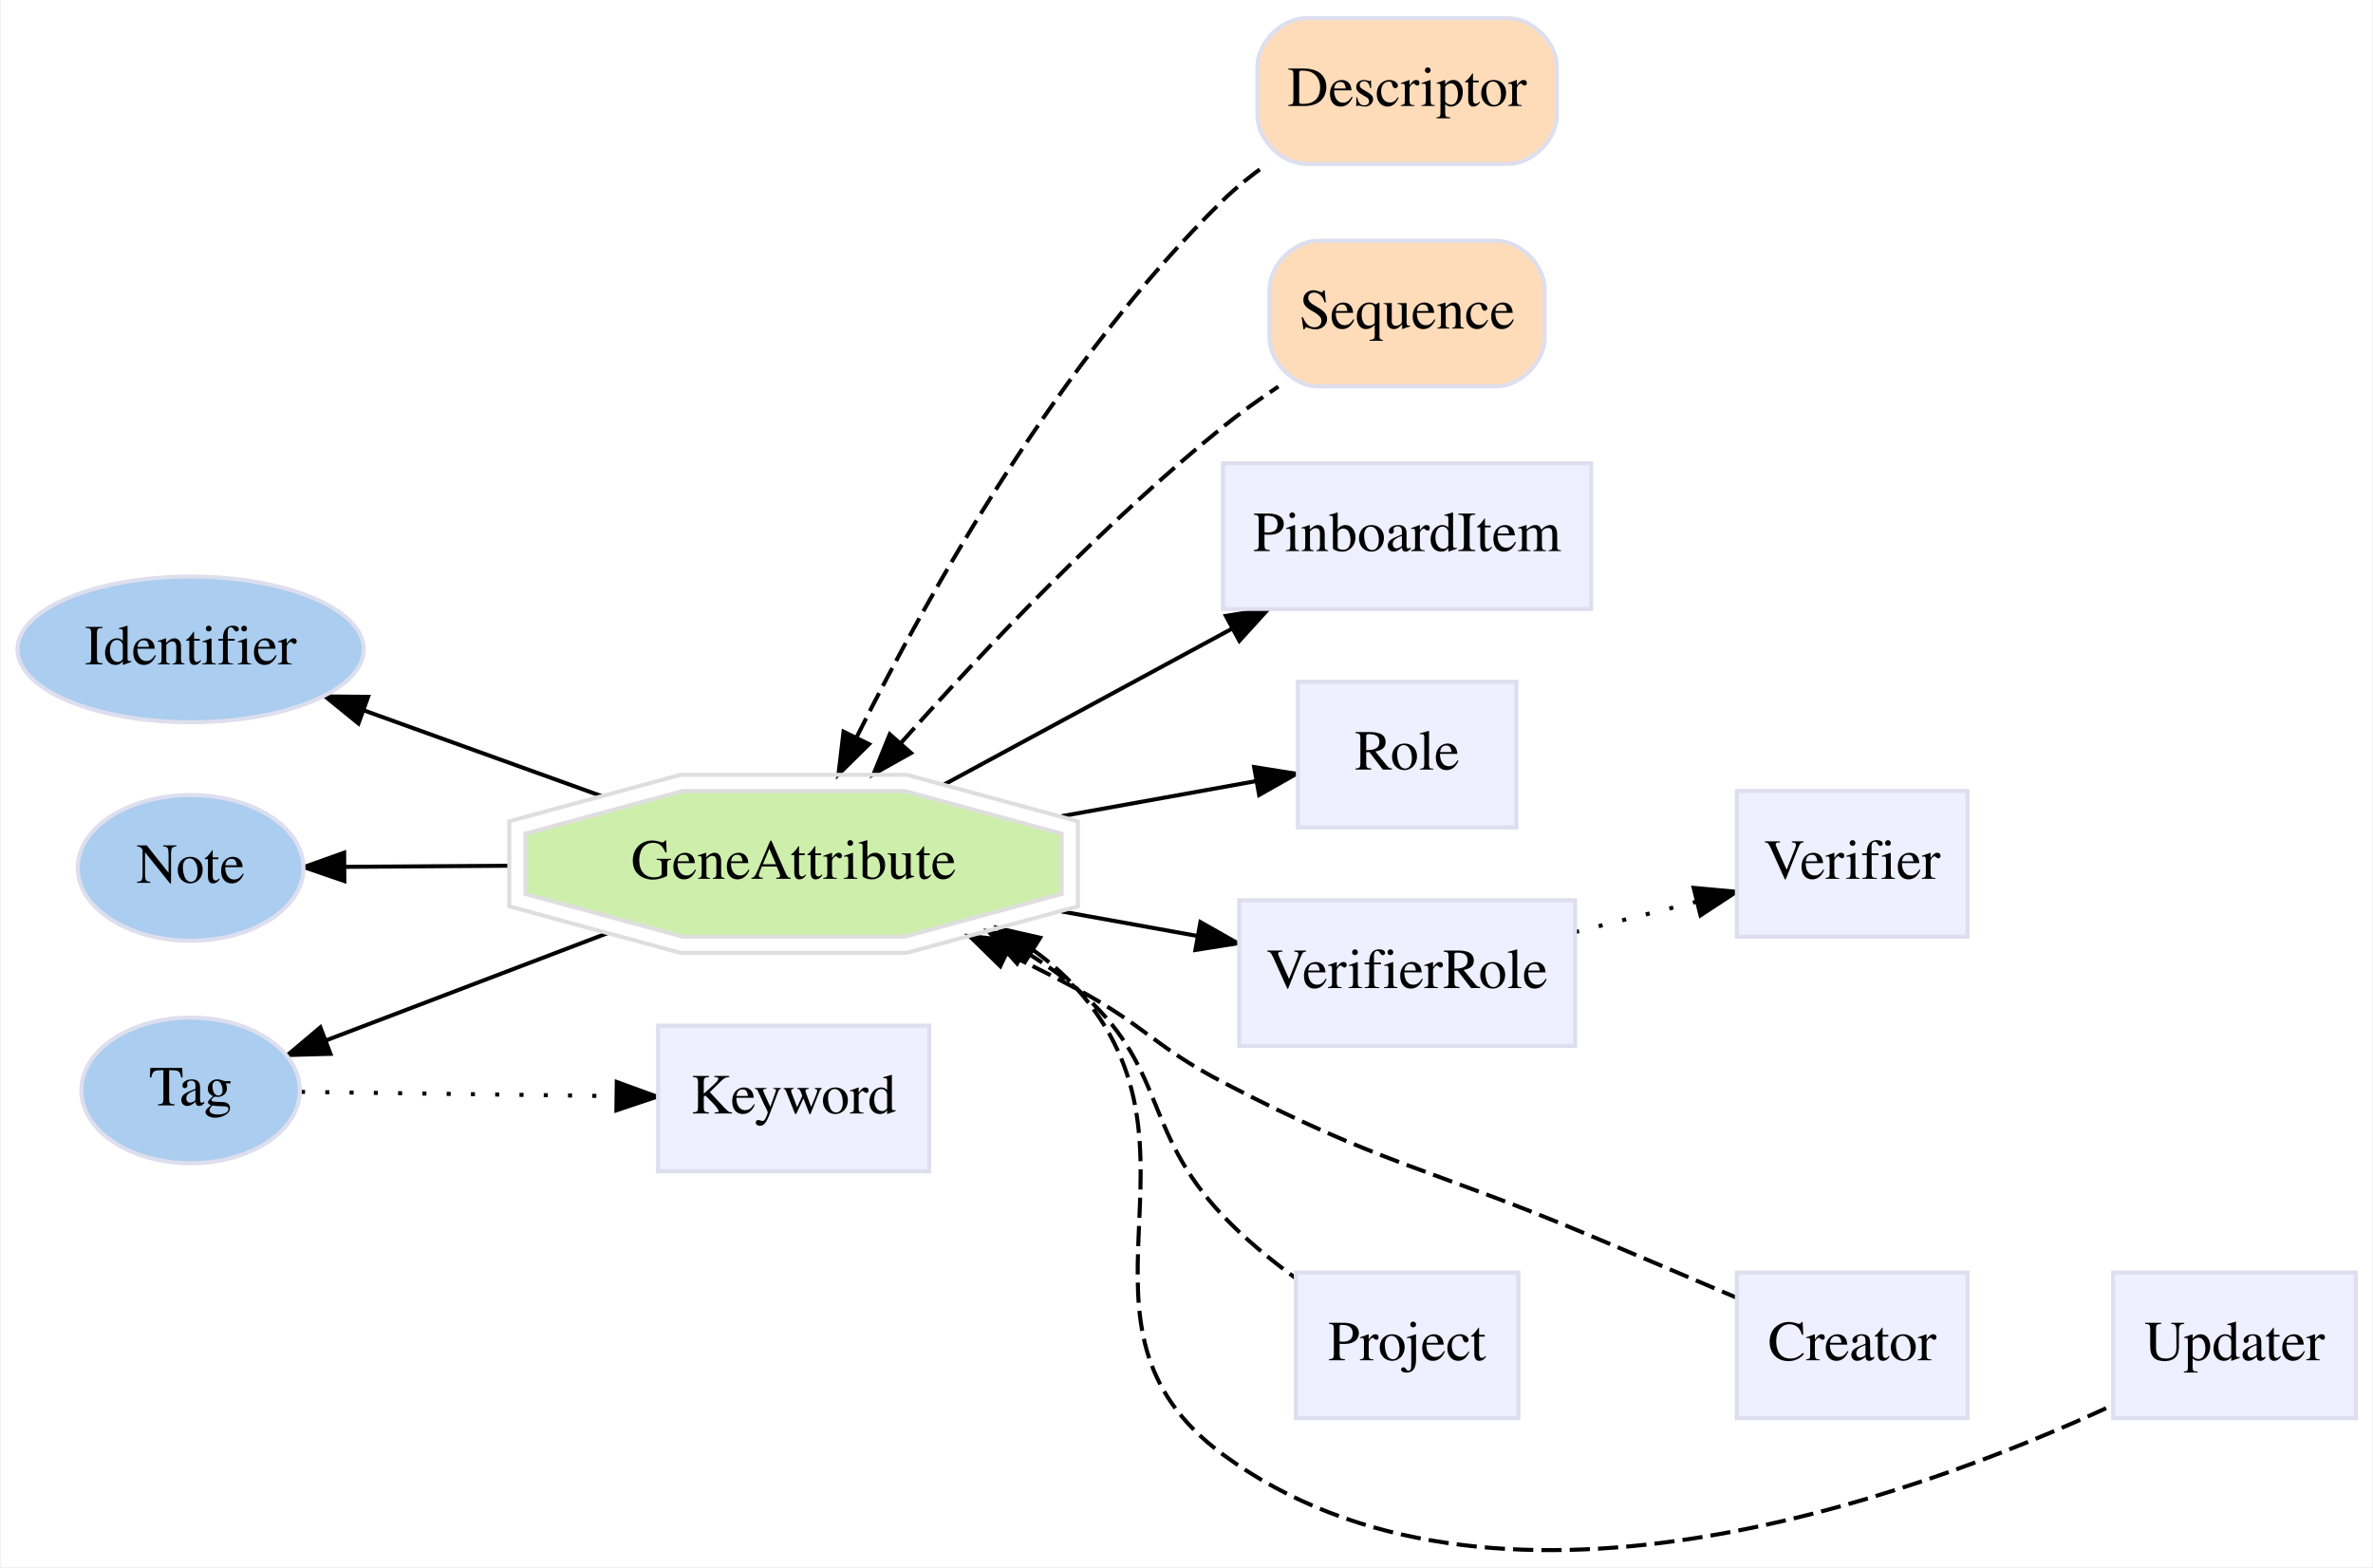
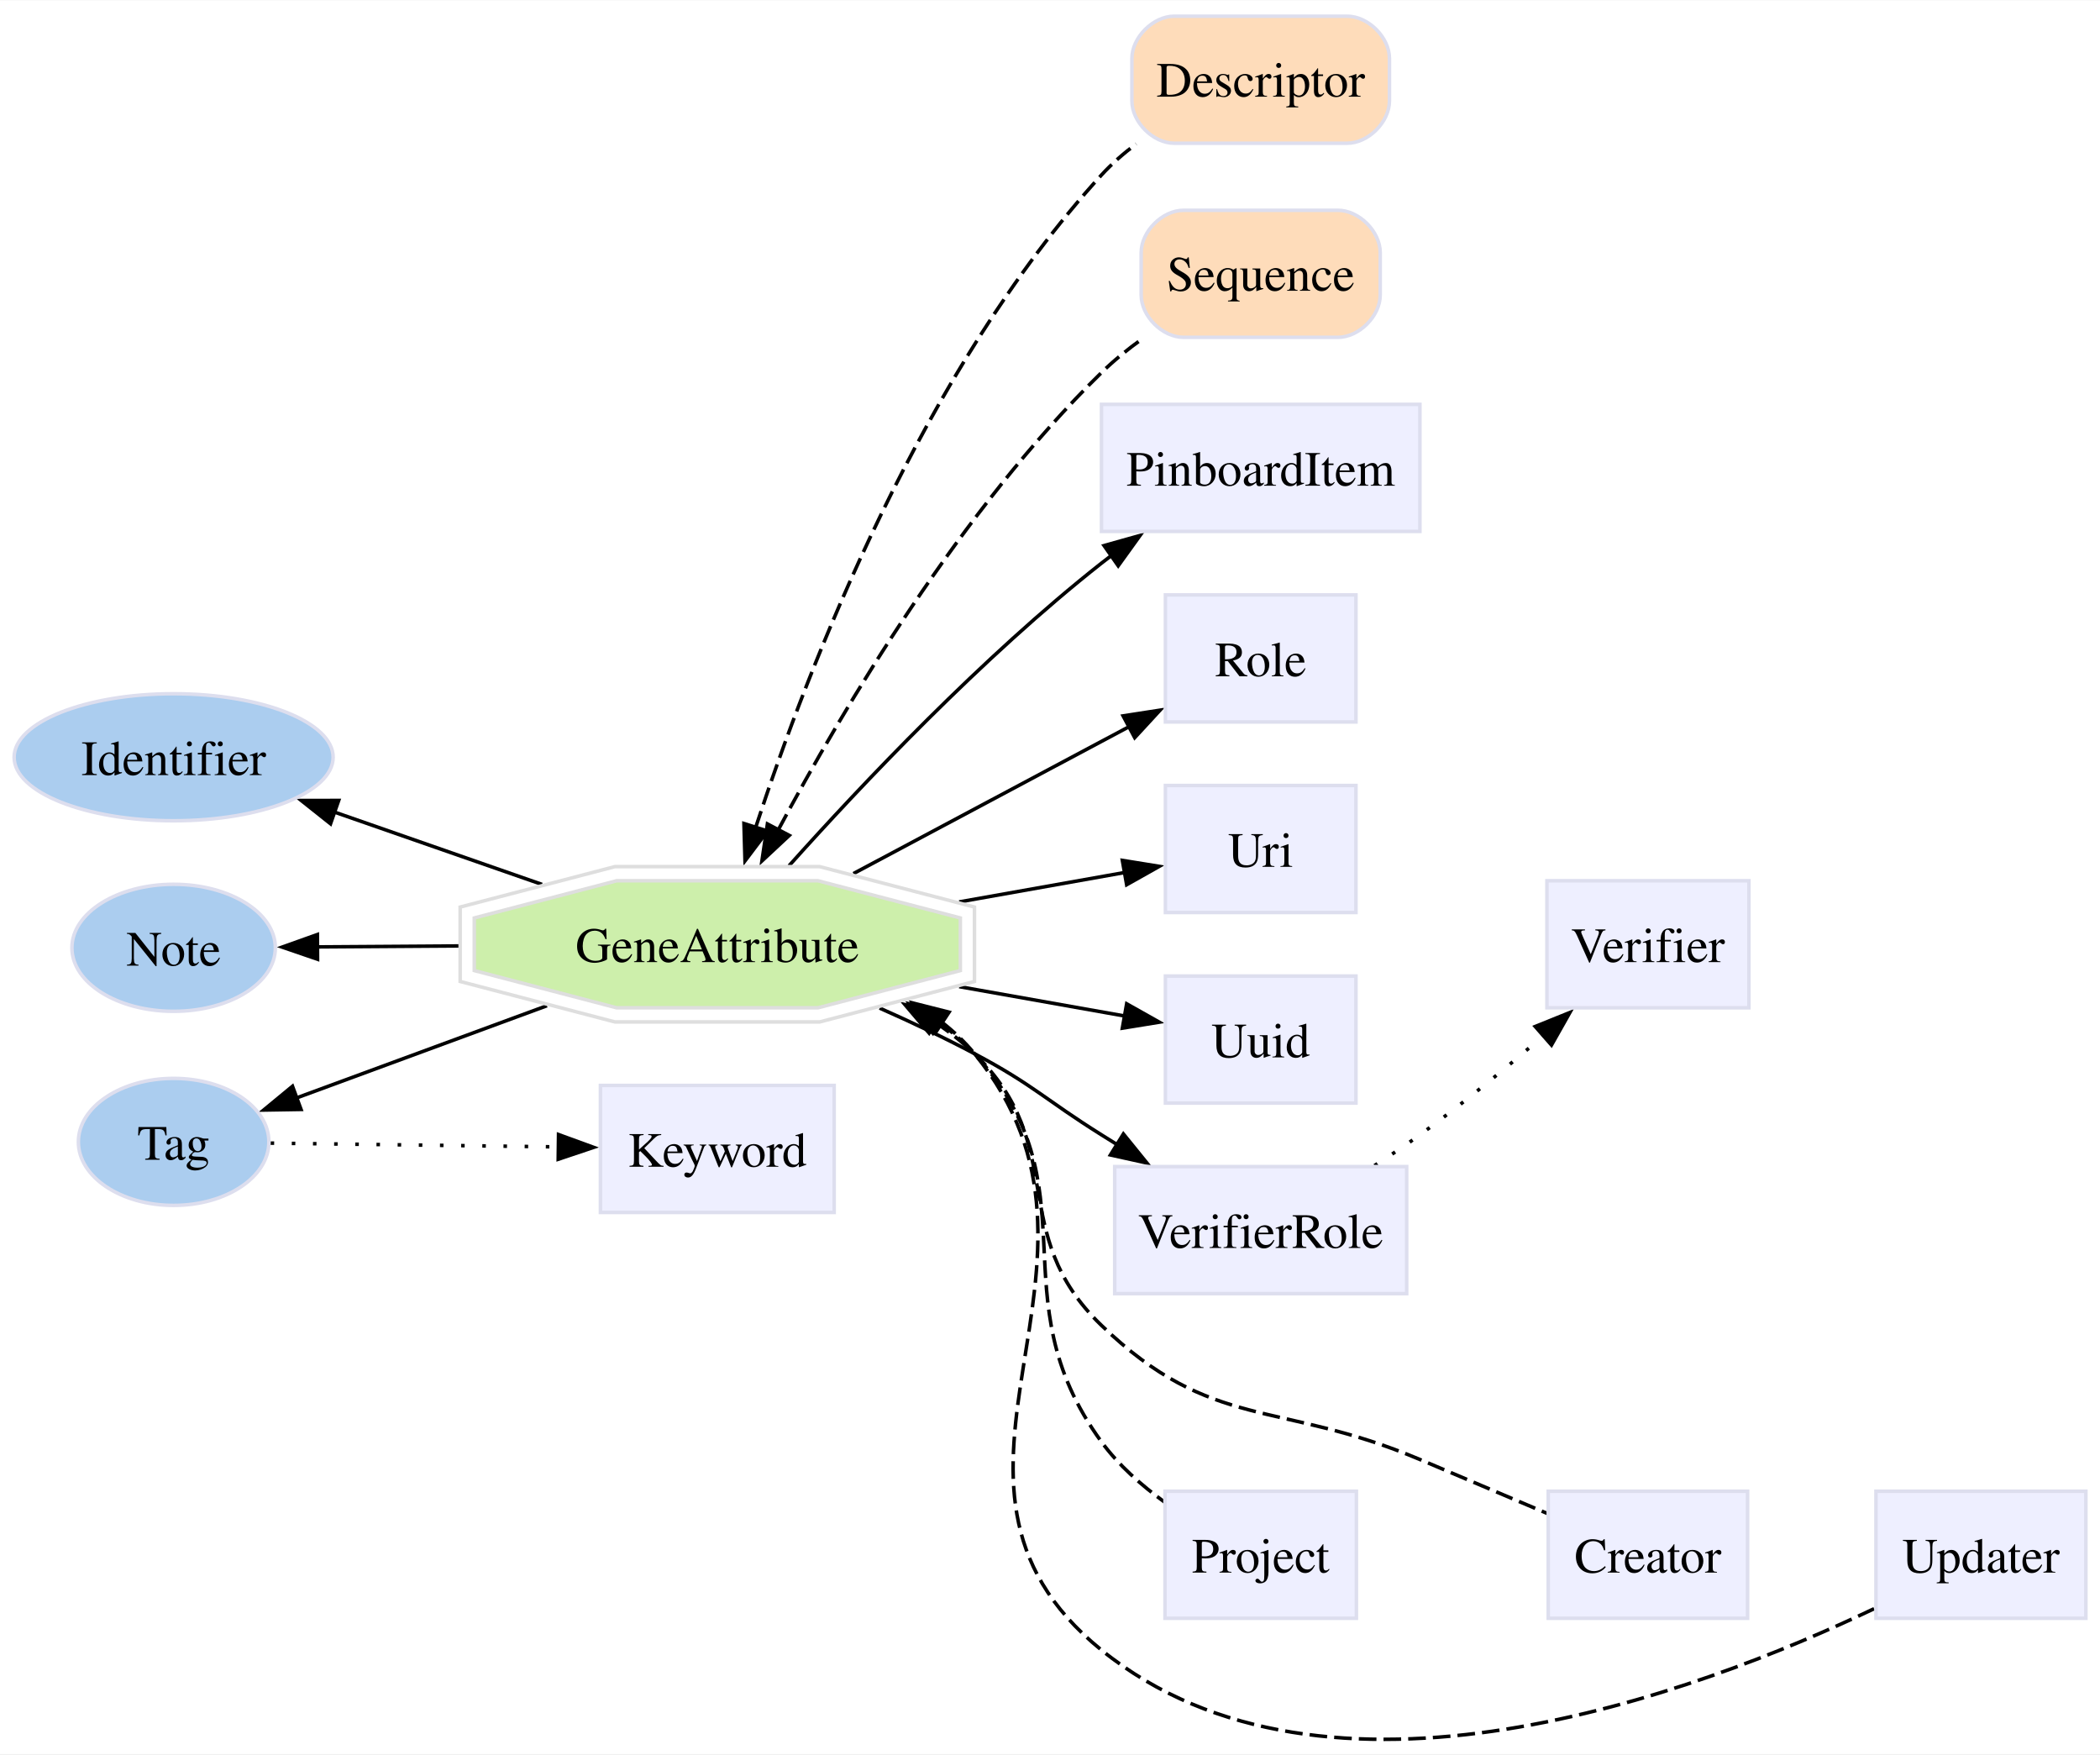
- <svg xmlns="http://www.w3.org/2000/svg" xmlns:xlink="http://www.w3.org/1999/xlink" width="586pt" height="387pt" viewBox="0.00 0.00 586.05 387.31">
-   <g id="graph0" class="graph" transform="scale(1 1) rotate(0) translate(4 383.31)">
-     <polygon fill="white" stroke="transparent" points="-4,4 -4,-383.31 582.05,-383.31 582.05,4 -4,4" />
+ <svg xmlns="http://www.w3.org/2000/svg" xmlns:xlink="http://www.w3.org/1999/xlink" width="595pt" height="497pt" viewBox="0.00 0.00 595.18 496.97">
+   <g id="graph0" class="graph" transform="scale(1 1) rotate(0) translate(4 492.97)">
+     <polygon fill="white" stroke="none" points="-4,4 -4,-492.97 591.18,-492.97 591.18,4 -4,4" />
    <g id="edge2" class="edge">
-       <path fill="none" stroke="black" stroke-dasharray="1,5" d="M70.18,-113.45C91.81,-113.16 122.91,-112.74 148.13,-112.39" />
-       <polygon fill="black" stroke="black" points="148.22,-115.89 158.17,-112.26 148.13,-108.89 148.22,-115.89" />
+       <path fill="none" stroke="black" stroke-dasharray="1,5" d="M72.7,-169.12C95.24,-168.83 128.06,-168.4 154.5,-168.05" />
+       <polygon fill="black" stroke="black" points="154.3,-171.55 164.25,-167.92 154.21,-164.55 154.3,-171.55" />
    </g>
    <g id="edge1" class="edge">
-       <path fill="none" stroke="black" d="M144.5,-186.54C125.66,-193.34 104.05,-201.13 85.7,-207.74" />
-       <polygon fill="black" stroke="black" points="84.38,-204.5 76.16,-211.18 86.76,-211.08 84.38,-204.5" />
+       <path fill="none" stroke="black" d="M149.63,-242.43C130.73,-249.02 109.23,-256.51 90.74,-262.95" />
+       <polygon fill="black" stroke="black" points="89.68,-259.62 81.39,-266.21 91.99,-266.23 89.68,-259.62" />
    </g>
    <g id="edge6" class="edge">
-       <path fill="none" stroke="black" d="M145.91,-152.67C123.45,-144.11 96.79,-133.96 76.35,-126.17" />
-       <polygon fill="black" stroke="black" points="77.46,-122.85 66.87,-122.56 74.97,-129.39 77.46,-122.85" />
+       <path fill="none" stroke="black" d="M151.02,-208.06C127.98,-199.58 100.81,-189.58 79.91,-181.88" />
+       <polygon fill="black" stroke="black" points="81.32,-178.67 70.73,-178.5 78.9,-185.24 81.32,-178.67" />
    </g>
    <g id="edge3" class="edge">
-       <path fill="none" stroke="black" d="M121.58,-169.34C107.64,-169.25 93.51,-169.15 81.18,-169.07" />
-       <polygon fill="black" stroke="black" points="80.89,-165.56 70.86,-169 80.84,-172.56 80.89,-165.56" />
+       <path fill="none" stroke="black" d="M126.22,-225C112.29,-224.91 98.18,-224.81 85.78,-224.73" />
+       <polygon fill="black" stroke="black" points="86,-221.23 75.97,-224.67 85.95,-228.23 86,-221.23" />
+     </g>
+     <g id="edge12" class="edge">
+       <path fill="none" stroke="black" stroke-dasharray="5,2" d="M210.13,-258.46C225.14,-304.35 257.48,-388.02 308.18,-443.47 311.08,-446.65 314.45,-449.59 318.01,-452.27" />
+       <polygon fill="black" stroke="black" points="213.52,-257.56 207.15,-249.1 206.85,-259.69 213.52,-257.56" />
+     </g>
+     <g id="edge14" class="edge">
+       <path fill="none" stroke="black" stroke-dasharray="5,2" d="M216.57,-257.88C235.23,-292.81 268.44,-348.61 308.18,-387.47 311.68,-390.9 315.67,-394.13 319.78,-397.08" />
+       <polygon fill="black" stroke="black" points="219.7,-256.32 211.95,-249.09 213.5,-259.57 219.7,-256.32" />
+     </g>
+     <g id="edge4" class="edge">
+       <path fill="none" stroke="black" d="M219.61,-247.71C240.21,-270.71 274.46,-306.9 308.18,-333.47 309.13,-334.22 310.1,-334.97 311.09,-335.71" />
+       <polygon fill="black" stroke="black" points="308.91,-338.45 319.11,-341.31 312.92,-332.72 308.91,-338.45" />
+     </g>
+     <g id="edge5" class="edge">
+       <path fill="none" stroke="black" d="M237.87,-245.5C261.76,-258.23 292.53,-274.63 316.15,-287.21" />
+       <polygon fill="black" stroke="black" points="314.31,-290.19 324.78,-291.81 317.6,-284.02 314.31,-290.19" />
+     </g>
+     <g id="edge7" class="edge">
+       <path fill="none" stroke="black" d="M267.85,-237.47C283.96,-240.33 300.58,-243.29 314.77,-245.81" />
+       <polygon fill="black" stroke="black" points="314.1,-249.24 324.56,-247.55 315.32,-242.35 314.1,-249.24" />
+     </g>
+     <g id="edge8" class="edge">
+       <path fill="none" stroke="black" d="M267.85,-213.47C283.96,-210.61 300.58,-207.66 314.77,-205.14" />
+       <polygon fill="black" stroke="black" points="315.32,-208.6 324.56,-203.4 314.1,-201.7 315.32,-208.6" />
+     </g>
+     <g id="edge9" class="edge">
+       <path fill="none" stroke="black" d="M245.3,-207.39C254.33,-203.39 263.65,-199 272.18,-194.47 288.95,-185.57 292.08,-181.54 308.18,-171.47 309.75,-170.49 311.35,-169.49 312.97,-168.48" />
+       <polygon fill="black" stroke="black" points="314.39,-171.72 321.06,-163.49 310.71,-165.77 314.39,-171.72" />
+     </g>
+     <g id="edge11" class="edge">
+       <path fill="none" stroke="black" stroke-dasharray="5,2" d="M260.92,-203.43C264.96,-200.75 268.77,-197.77 272.18,-194.47 299.29,-168.17 280.95,-143.66 308.18,-117.47 339.54,-87.3 358.34,-96.42 398.43,-79.47 410.25,-74.47 423.31,-68.94 434.5,-64.19" />
+       <polygon fill="black" stroke="black" points="259.32,-200.32 252.46,-208.39 262.85,-206.35 259.32,-200.32" />
+     </g>
+     <g id="edge13" class="edge">
+       <path fill="none" stroke="black" stroke-dasharray="5,2" d="M262.08,-203.38C265.75,-200.72 269.17,-197.77 272.18,-194.47 306.86,-156.48 277.88,-126.04 308.18,-84.47 312.97,-77.9 319.52,-72.13 326.11,-67.36" />
+       <polygon fill="black" stroke="black" points="260.41,-200.29 253.8,-208.57 264.13,-206.23 260.41,-200.29" />
+     </g>
+     <g id="edge15" class="edge">
+       <path fill="none" stroke="black" stroke-dasharray="5,2" d="M262.97,-203.36C266.36,-200.72 269.47,-197.77 272.18,-194.47 320.87,-135.09 248.48,-73.79 308.18,-25.47 371.86,26.08 476.82,-13.21 527.4,-37.3" />
+       <polygon fill="black" stroke="black" points="261.11,-200.39 254.71,-208.83 264.98,-206.23 261.11,-200.39" />
    </g>
    <g id="edge10" class="edge">
-       <path fill="none" stroke="black" stroke-dasharray="5,2" d="M207.6,-201.31C225.27,-236.72 257.67,-294.41 298.05,-333.81 301.28,-336.97 304.95,-339.92 308.76,-342.63" />
-       <polygon fill="black" stroke="black" points="210.56,-199.39 203.02,-191.95 204.27,-202.47 210.56,-199.39" />
-     </g>
-     <g id="edge12" class="edge">
-       <path fill="none" stroke="black" stroke-dasharray="5,2" d="M218.47,-199.7C238.78,-222.51 268.57,-253.96 298.05,-277.81 302.31,-281.26 307.01,-284.62 311.72,-287.76" />
-       <polygon fill="black" stroke="black" points="220.94,-197.2 211.7,-192.02 215.69,-201.83 220.94,-197.2" />
-     </g>
-     <g id="edge4" class="edge">
-       <path fill="none" stroke="black" d="M229.14,-189.42C250.58,-201.02 277.84,-215.78 300.26,-227.92" />
-       <polygon fill="black" stroke="black" points="298.76,-231.09 309.22,-232.77 302.09,-224.93 298.76,-231.09" />
-     </g>
-     <g id="edge5" class="edge">
-       <path fill="none" stroke="black" d="M258.11,-181.58C274.59,-184.55 291.7,-187.64 306.18,-190.25" />
-       <polygon fill="black" stroke="black" points="305.74,-193.73 316.2,-192.06 306.98,-186.84 305.74,-193.73" />
-     </g>
-     <g id="edge7" class="edge">
-       <path fill="none" stroke="black" d="M258.11,-158.05C269.33,-156.02 280.85,-153.95 291.62,-152" />
-       <polygon fill="black" stroke="black" points="292.47,-155.4 301.69,-150.18 291.23,-148.52 292.47,-155.4" />
-     </g>
-     <g id="edge9" class="edge">
-       <path fill="none" stroke="black" stroke-dasharray="5,2" d="M244.7,-147.6C250.61,-144.76 256.5,-141.81 262.05,-138.81 278.76,-129.79 281.23,-124.61 298.05,-115.81 336.88,-95.49 348.66,-94.83 389.05,-77.81 400.75,-72.88 413.65,-67.4 424.75,-62.68" />
-       <polygon fill="black" stroke="black" points="243.01,-144.52 235.44,-151.93 245.98,-150.86 243.01,-144.52" />
-     </g>
-     <g id="edge11" class="edge">
-       <path fill="none" stroke="black" stroke-dasharray="5,2" d="M249.13,-148.09C253.72,-145.3 258.1,-142.21 262.05,-138.81 284.48,-119.51 277.68,-104.27 298.05,-82.81 303.29,-77.29 309.6,-72.09 315.8,-67.56" />
-       <polygon fill="black" stroke="black" points="247.16,-145.18 240.12,-153.1 250.56,-151.3 247.16,-145.18" />
-     </g>
-     <g id="edge13" class="edge">
-       <path fill="none" stroke="black" stroke-dasharray="5,2" d="M251.1,-148.51C255.11,-145.65 258.83,-142.43 262.05,-138.81 297.62,-98.77 254.89,-55.52 298.05,-23.81 364.1,24.72 467.88,-12.86 518.02,-36.05" />
-       <polygon fill="black" stroke="black" points="249.13,-145.61 242.52,-153.89 252.85,-151.54 249.13,-145.61" />
-     </g>
-     <g id="edge8" class="edge">
-       <path fill="none" stroke="black" stroke-dasharray="1,5" d="M385.07,-152.94C394.93,-155.41 405.44,-158.03 415.15,-160.46" />
-       <polygon fill="black" stroke="black" points="414.37,-163.87 424.92,-162.9 416.06,-157.08 414.37,-163.87" />
+       <path fill="none" stroke="black" stroke-dasharray="1,5" d="M385.55,-162.76C389.95,-165.57 394.35,-168.52 398.43,-171.47 410.35,-180.1 422.82,-190.38 433.54,-199.65" />
+       <polygon fill="black" stroke="black" points="431.11,-202.17 440.93,-206.13 435.72,-196.91 431.11,-202.17" />
    </g>
    <g id="node1" class="node">
      <g id="a_node1">
        <a xlink:href="/develop/Data/models.html#identifier" xlink:title="Identifier" target="_top">
-           <ellipse fill="#abcdef" stroke="#dddeee" cx="42.9" cy="-222.81" rx="42.79" ry="18" />
-           <text text-anchor="middle" x="42.9" y="-219.11" font-family="Times,serif" font-size="14.00">Identifier</text>
+           <ellipse fill="#abcdef" stroke="#dddeee" cx="45.21" cy="-278.47" rx="45.21" ry="18" />
+           <text text-anchor="middle" x="45.21" y="-273.42" font-family="Times,serif" font-size="14.00">Identifier</text>
        </a>
      </g>
    </g>
    <g id="node2" class="node">
      <g id="a_node2">
        <a xlink:href="/develop/Data/models.html#tag" xlink:title="Tag" target="_top">
-           <ellipse fill="#abcdef" stroke="#dddeee" cx="42.9" cy="-113.81" rx="27" ry="18" />
-           <text text-anchor="middle" x="42.9" y="-110.11" font-family="Times,serif" font-size="14.00">Tag</text>
+           <ellipse fill="#abcdef" stroke="#dddeee" cx="45.21" cy="-169.47" rx="27" ry="18" />
+           <text text-anchor="middle" x="45.21" y="-164.42" font-family="Times,serif" font-size="14.00">Tag</text>
        </a>
      </g>
    </g>
    <g id="node3" class="node">
      <g id="a_node3">
        <a xlink:href="/develop/Data/models.html#note" xlink:title="Note" target="_top">
-           <ellipse fill="#abcdef" stroke="#dddeee" cx="42.9" cy="-168.81" rx="27.9" ry="18" />
-           <text text-anchor="middle" x="42.9" y="-165.11" font-family="Times,serif" font-size="14.00">Note</text>
+           <ellipse fill="#abcdef" stroke="#dddeee" cx="45.21" cy="-224.47" rx="28.83" ry="18" />
+           <text text-anchor="middle" x="45.21" y="-219.42" font-family="Times,serif" font-size="14.00">Note</text>
        </a>
      </g>
    </g>
    <g id="node4" class="node">
      <g id="a_node4">
        <a xlink:href="/develop/Data/models.html#descriptor" xlink:title="Descriptor" target="_top">
-           <path fill="#fedcba" stroke="#dddeee" d="M318.55,-342.81C318.55,-342.81 368.55,-342.81 368.55,-342.81 374.55,-342.81 380.55,-348.81 380.55,-354.81 380.55,-354.81 380.55,-366.81 380.55,-366.81 380.55,-372.81 374.55,-378.81 368.55,-378.81 368.55,-378.81 318.55,-378.81 318.55,-378.81 312.55,-378.81 306.55,-372.81 306.55,-366.81 306.55,-366.81 306.55,-354.81 306.55,-354.81 306.55,-348.81 312.55,-342.81 318.55,-342.81" />
-           <text text-anchor="middle" x="343.55" y="-357.11" font-family="Times,serif" font-size="14.00">Descriptor</text>
+           <path fill="#fedcba" stroke="#dddeee" d="M328.8,-452.47C328.8,-452.47 377.8,-452.47 377.8,-452.47 383.8,-452.47 389.8,-458.47 389.8,-464.47 389.8,-464.47 389.8,-476.47 389.8,-476.47 389.8,-482.47 383.8,-488.47 377.8,-488.47 377.8,-488.47 328.8,-488.47 328.8,-488.47 322.8,-488.47 316.8,-482.47 316.8,-476.47 316.8,-476.47 316.8,-464.47 316.8,-464.47 316.8,-458.47 322.8,-452.47 328.8,-452.47" />
+           <text text-anchor="middle" x="353.3" y="-465.67" font-family="Times,serif" font-size="14.00">Descriptor</text>
        </a>
      </g>
    </g>
    <g id="node5" class="node">
      <g id="a_node5">
        <a xlink:href="/develop/Data/models.html#sequence" xlink:title="Sequence" target="_top">
-           <path fill="#fedcba" stroke="#dddeee" d="M321.55,-287.81C321.55,-287.81 365.55,-287.81 365.55,-287.81 371.55,-287.81 377.55,-293.81 377.55,-299.81 377.55,-299.81 377.55,-311.81 377.55,-311.81 377.55,-317.81 371.55,-323.81 365.55,-323.81 365.55,-323.81 321.55,-323.81 321.55,-323.81 315.55,-323.81 309.55,-317.81 309.55,-311.81 309.55,-311.81 309.55,-299.81 309.55,-299.81 309.55,-293.81 315.55,-287.81 321.55,-287.81" />
-           <text text-anchor="middle" x="343.55" y="-302.11" font-family="Times,serif" font-size="14.00">Sequence</text>
+           <path fill="#fedcba" stroke="#dddeee" d="M331.43,-397.47C331.43,-397.47 375.18,-397.47 375.18,-397.47 381.18,-397.47 387.18,-403.47 387.18,-409.47 387.18,-409.47 387.18,-421.47 387.18,-421.47 387.18,-427.47 381.18,-433.47 375.18,-433.47 375.18,-433.47 331.43,-433.47 331.43,-433.47 325.43,-433.47 319.43,-427.47 319.43,-421.47 319.43,-421.47 319.43,-409.47 319.43,-409.47 319.43,-403.47 325.43,-397.47 331.43,-397.47" />
+           <text text-anchor="middle" x="353.3" y="-410.67" font-family="Times,serif" font-size="14.00">Sequence</text>
        </a>
      </g>
    </g>
    <g id="node6" class="node">
      <g id="a_node6">
        <a xlink:href="/develop/Data/models.html#gene-attribute" xlink:title="GeneAttribute" target="_top">
-           <polygon fill="#cdefab" stroke="#dedede" points="258.17,-162.36 258.17,-177.27 219.36,-187.81 164.48,-187.81 125.67,-177.27 125.67,-162.36 164.48,-151.81 219.36,-151.81 258.17,-162.36" />
-           <polygon fill="none" stroke="#dedede" points="262.18,-159.3 262.18,-180.32 219.9,-191.81 163.94,-191.81 121.66,-180.32 121.66,-159.3 163.94,-147.81 219.9,-147.81 262.18,-159.3" />
-           <text text-anchor="middle" x="191.92" y="-166.11" font-family="Times,serif" font-size="14.00">GeneAttribute</text>
+           <polygon fill="#cdefab" stroke="#dedede" points="268.18,-218.02 268.18,-232.93 227.83,-243.47 170.77,-243.47 130.42,-232.93 130.42,-218.02 170.77,-207.47 227.83,-207.47 268.18,-218.02" />
+           <polygon fill="none" stroke="#dedede" points="272.18,-214.93 272.18,-236.02 228.34,-247.47 170.25,-247.47 126.42,-236.02 126.42,-214.93 170.25,-203.47 228.34,-203.47 272.18,-214.93" />
+           <text text-anchor="middle" x="199.3" y="-220.42" font-family="Times,serif" font-size="14.00">GeneAttribute</text>
        </a>
      </g>
    </g>
    <g id="node7" class="node">
      <g id="a_node7">
        <a xlink:href="/develop/Data/models.html#keyword" xlink:title="Keyword" target="_top">
-           <polygon fill="#eeefff" stroke="#dddeee" points="225.42,-129.81 158.42,-129.81 158.42,-93.81 225.42,-93.81 225.42,-129.81" />
-           <text text-anchor="middle" x="191.92" y="-108.11" font-family="Times,serif" font-size="14.00">Keyword</text>
+           <polygon fill="#eeefff" stroke="#dddeee" points="232.42,-185.47 166.17,-185.47 166.17,-149.47 232.42,-149.47 232.42,-185.47" />
+           <text text-anchor="middle" x="199.3" y="-162.42" font-family="Times,serif" font-size="14.00">Keyword</text>
        </a>
      </g>
    </g>
    <g id="node8" class="node">
      <g id="a_node8">
        <a xlink:href="/develop/Data/models.html#pinboard-item" xlink:title="PinboardItem" target="_top">
-           <polygon fill="#eeefff" stroke="#dddeee" points="389.05,-268.81 298.05,-268.81 298.05,-232.81 389.05,-232.81 389.05,-268.81" />
-           <text text-anchor="middle" x="343.55" y="-247.11" font-family="Times,serif" font-size="14.00">PinboardItem</text>
+           <polygon fill="#eeefff" stroke="#dddeee" points="398.43,-378.47 308.18,-378.47 308.18,-342.47 398.43,-342.47 398.43,-378.47" />
+           <text text-anchor="middle" x="353.3" y="-355.42" font-family="Times,serif" font-size="14.00">PinboardItem</text>
        </a>
      </g>
    </g>
    <g id="node9" class="node">
      <g id="a_node9">
        <a xlink:href="/develop/Data/models.html#role" xlink:title="Role" target="_top">
-           <polygon fill="#eeefff" stroke="#dddeee" points="370.55,-214.81 316.55,-214.81 316.55,-178.81 370.55,-178.81 370.55,-214.81" />
-           <text text-anchor="middle" x="343.55" y="-193.11" font-family="Times,serif" font-size="14.00">Role</text>
+           <polygon fill="#eeefff" stroke="#dddeee" points="380.3,-324.47 326.3,-324.47 326.3,-288.47 380.3,-288.47 380.3,-324.47" />
+           <text text-anchor="middle" x="353.3" y="-301.42" font-family="Times,serif" font-size="14.00">Role</text>
        </a>
      </g>
    </g>
    <g id="node10" class="node">
      <g id="a_node10">
-         <a xlink:href="/develop/Data/models.html#verifier-role" xlink:title="VerifierRole" target="_top">
-           <polygon fill="#eeefff" stroke="#dddeee" points="385.05,-160.81 302.05,-160.81 302.05,-124.81 385.05,-124.81 385.05,-160.81" />
-           <text text-anchor="middle" x="343.55" y="-139.11" font-family="Times,serif" font-size="14.00">VerifierRole</text>
+         <a xlink:href="/develop/Data/models.html#uri" xlink:title="Uri" target="_top">
+           <polygon fill="#eeefff" stroke="#dddeee" points="380.3,-270.47 326.3,-270.47 326.3,-234.47 380.3,-234.47 380.3,-270.47" />
+           <text text-anchor="middle" x="353.3" y="-247.42" font-family="Times,serif" font-size="14.00">Uri</text>
        </a>
      </g>
    </g>
    <g id="node11" class="node">
      <g id="a_node11">
-         <a xlink:href="/develop/Data/models.html#verifier" xlink:title="Verifier" target="_top">
-           <polygon fill="#eeefff" stroke="#dddeee" points="482.05,-187.81 425.05,-187.81 425.05,-151.81 482.05,-151.81 482.05,-187.81" />
-           <text text-anchor="middle" x="453.55" y="-166.11" font-family="Times,serif" font-size="14.00">Verifier</text>
+         <a xlink:href="/develop/Data/models.html#uuid" xlink:title="Uuid" target="_top">
+           <polygon fill="#eeefff" stroke="#dddeee" points="380.3,-216.47 326.3,-216.47 326.3,-180.47 380.3,-180.47 380.3,-216.47" />
+           <text text-anchor="middle" x="353.3" y="-193.42" font-family="Times,serif" font-size="14.00">Uuid</text>
        </a>
      </g>
    </g>
    <g id="node12" class="node">
      <g id="a_node12">
-         <a xlink:href="/develop/Data/models.html#creator" xlink:title="Creator" target="_top">
-           <polygon fill="#eeefff" stroke="#dddeee" points="482.05,-68.81 425.05,-68.81 425.05,-32.81 482.05,-32.81 482.05,-68.81" />
-           <text text-anchor="middle" x="453.55" y="-47.11" font-family="Times,serif" font-size="14.00">Creator</text>
+         <a xlink:href="/develop/Data/models.html#verifier-role" xlink:title="VerifierRole" target="_top">
+           <polygon fill="#eeefff" stroke="#dddeee" points="394.68,-162.47 311.93,-162.47 311.93,-126.47 394.68,-126.47 394.68,-162.47" />
+           <text text-anchor="middle" x="353.3" y="-139.42" font-family="Times,serif" font-size="14.00">VerifierRole</text>
        </a>
      </g>
    </g>
    <g id="node13" class="node">
      <g id="a_node13">
-         <a xlink:href="/develop/Data/models.html#project" xlink:title="Project" target="_top">
-           <polygon fill="#eeefff" stroke="#dddeee" points="371.05,-68.81 316.05,-68.81 316.05,-32.81 371.05,-32.81 371.05,-68.81" />
-           <text text-anchor="middle" x="343.55" y="-47.11" font-family="Times,serif" font-size="14.00">Project</text>
+         <a xlink:href="/develop/Data/models.html#verifier" xlink:title="Verifier" target="_top">
+           <polygon fill="#eeefff" stroke="#dddeee" points="491.68,-243.47 434.43,-243.47 434.43,-207.47 491.68,-207.47 491.68,-243.47" />
+           <text text-anchor="middle" x="463.05" y="-220.42" font-family="Times,serif" font-size="14.00">Verifier</text>
        </a>
      </g>
    </g>
    <g id="node14" class="node">
      <g id="a_node14">
+         <a xlink:href="/develop/Data/models.html#creator" xlink:title="Creator" target="_top">
+           <polygon fill="#eeefff" stroke="#dddeee" points="491.3,-70.47 434.8,-70.47 434.8,-34.47 491.3,-34.47 491.3,-70.47" />
+           <text text-anchor="middle" x="463.05" y="-47.42" font-family="Times,serif" font-size="14.00">Creator</text>
+         </a>
+       </g>
+     </g>
+     <g id="node15" class="node">
+       <g id="a_node15">
+         <a xlink:href="/develop/Data/models.html#project" xlink:title="Project" target="_top">
+           <polygon fill="#eeefff" stroke="#dddeee" points="380.43,-70.47 326.18,-70.47 326.18,-34.47 380.43,-34.47 380.43,-70.47" />
+           <text text-anchor="middle" x="353.3" y="-47.42" font-family="Times,serif" font-size="14.00">Project</text>
+         </a>
+       </g>
+     </g>
+     <g id="node16" class="node">
+       <g id="a_node16">
        <a xlink:href="/develop/Data/models.html#updater" xlink:title="Updater" target="_top">
-           <polygon fill="#eeefff" stroke="#dddeee" points="578.05,-68.81 518.05,-68.81 518.05,-32.81 578.05,-32.81 578.05,-68.81" />
-           <text text-anchor="middle" x="548.05" y="-47.11" font-family="Times,serif" font-size="14.00">Updater</text>
+           <polygon fill="#eeefff" stroke="#dddeee" points="587.18,-70.47 527.68,-70.47 527.68,-34.47 587.18,-34.47 587.18,-70.47" />
+           <text text-anchor="middle" x="557.43" y="-47.42" font-family="Times,serif" font-size="14.00">Updater</text>
        </a>
      </g>
    </g>
  </g>
</svg>
